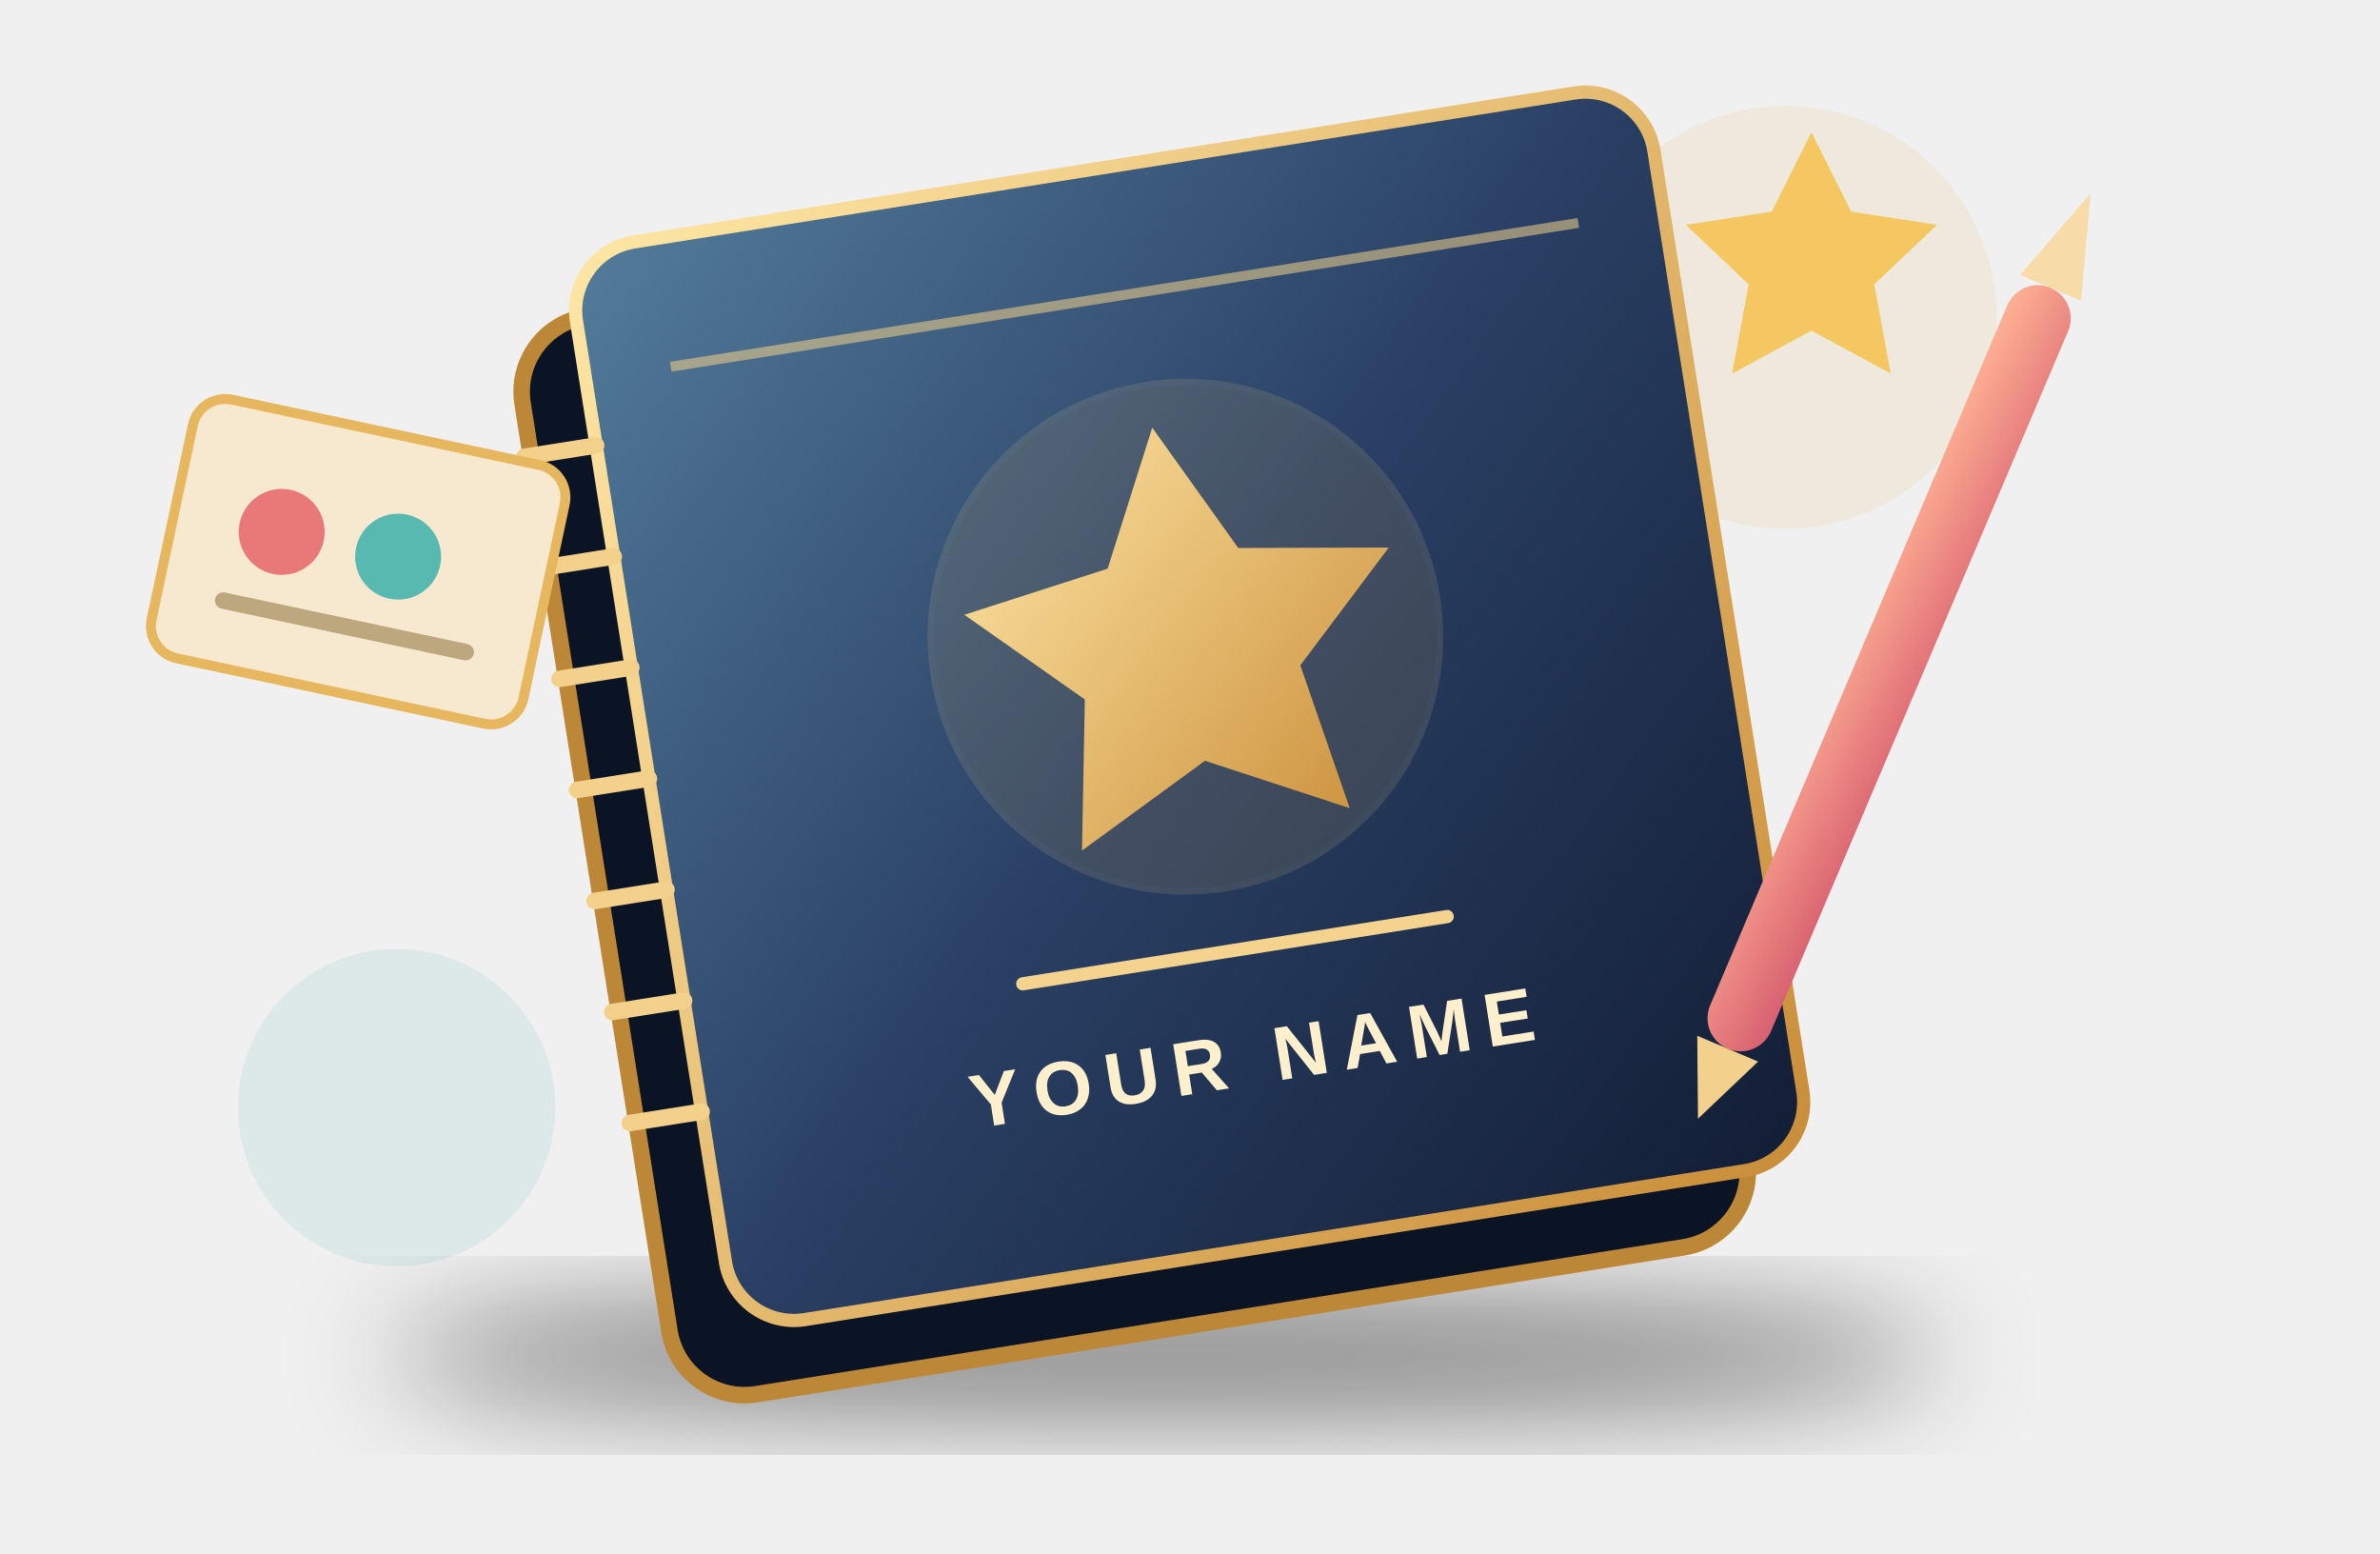
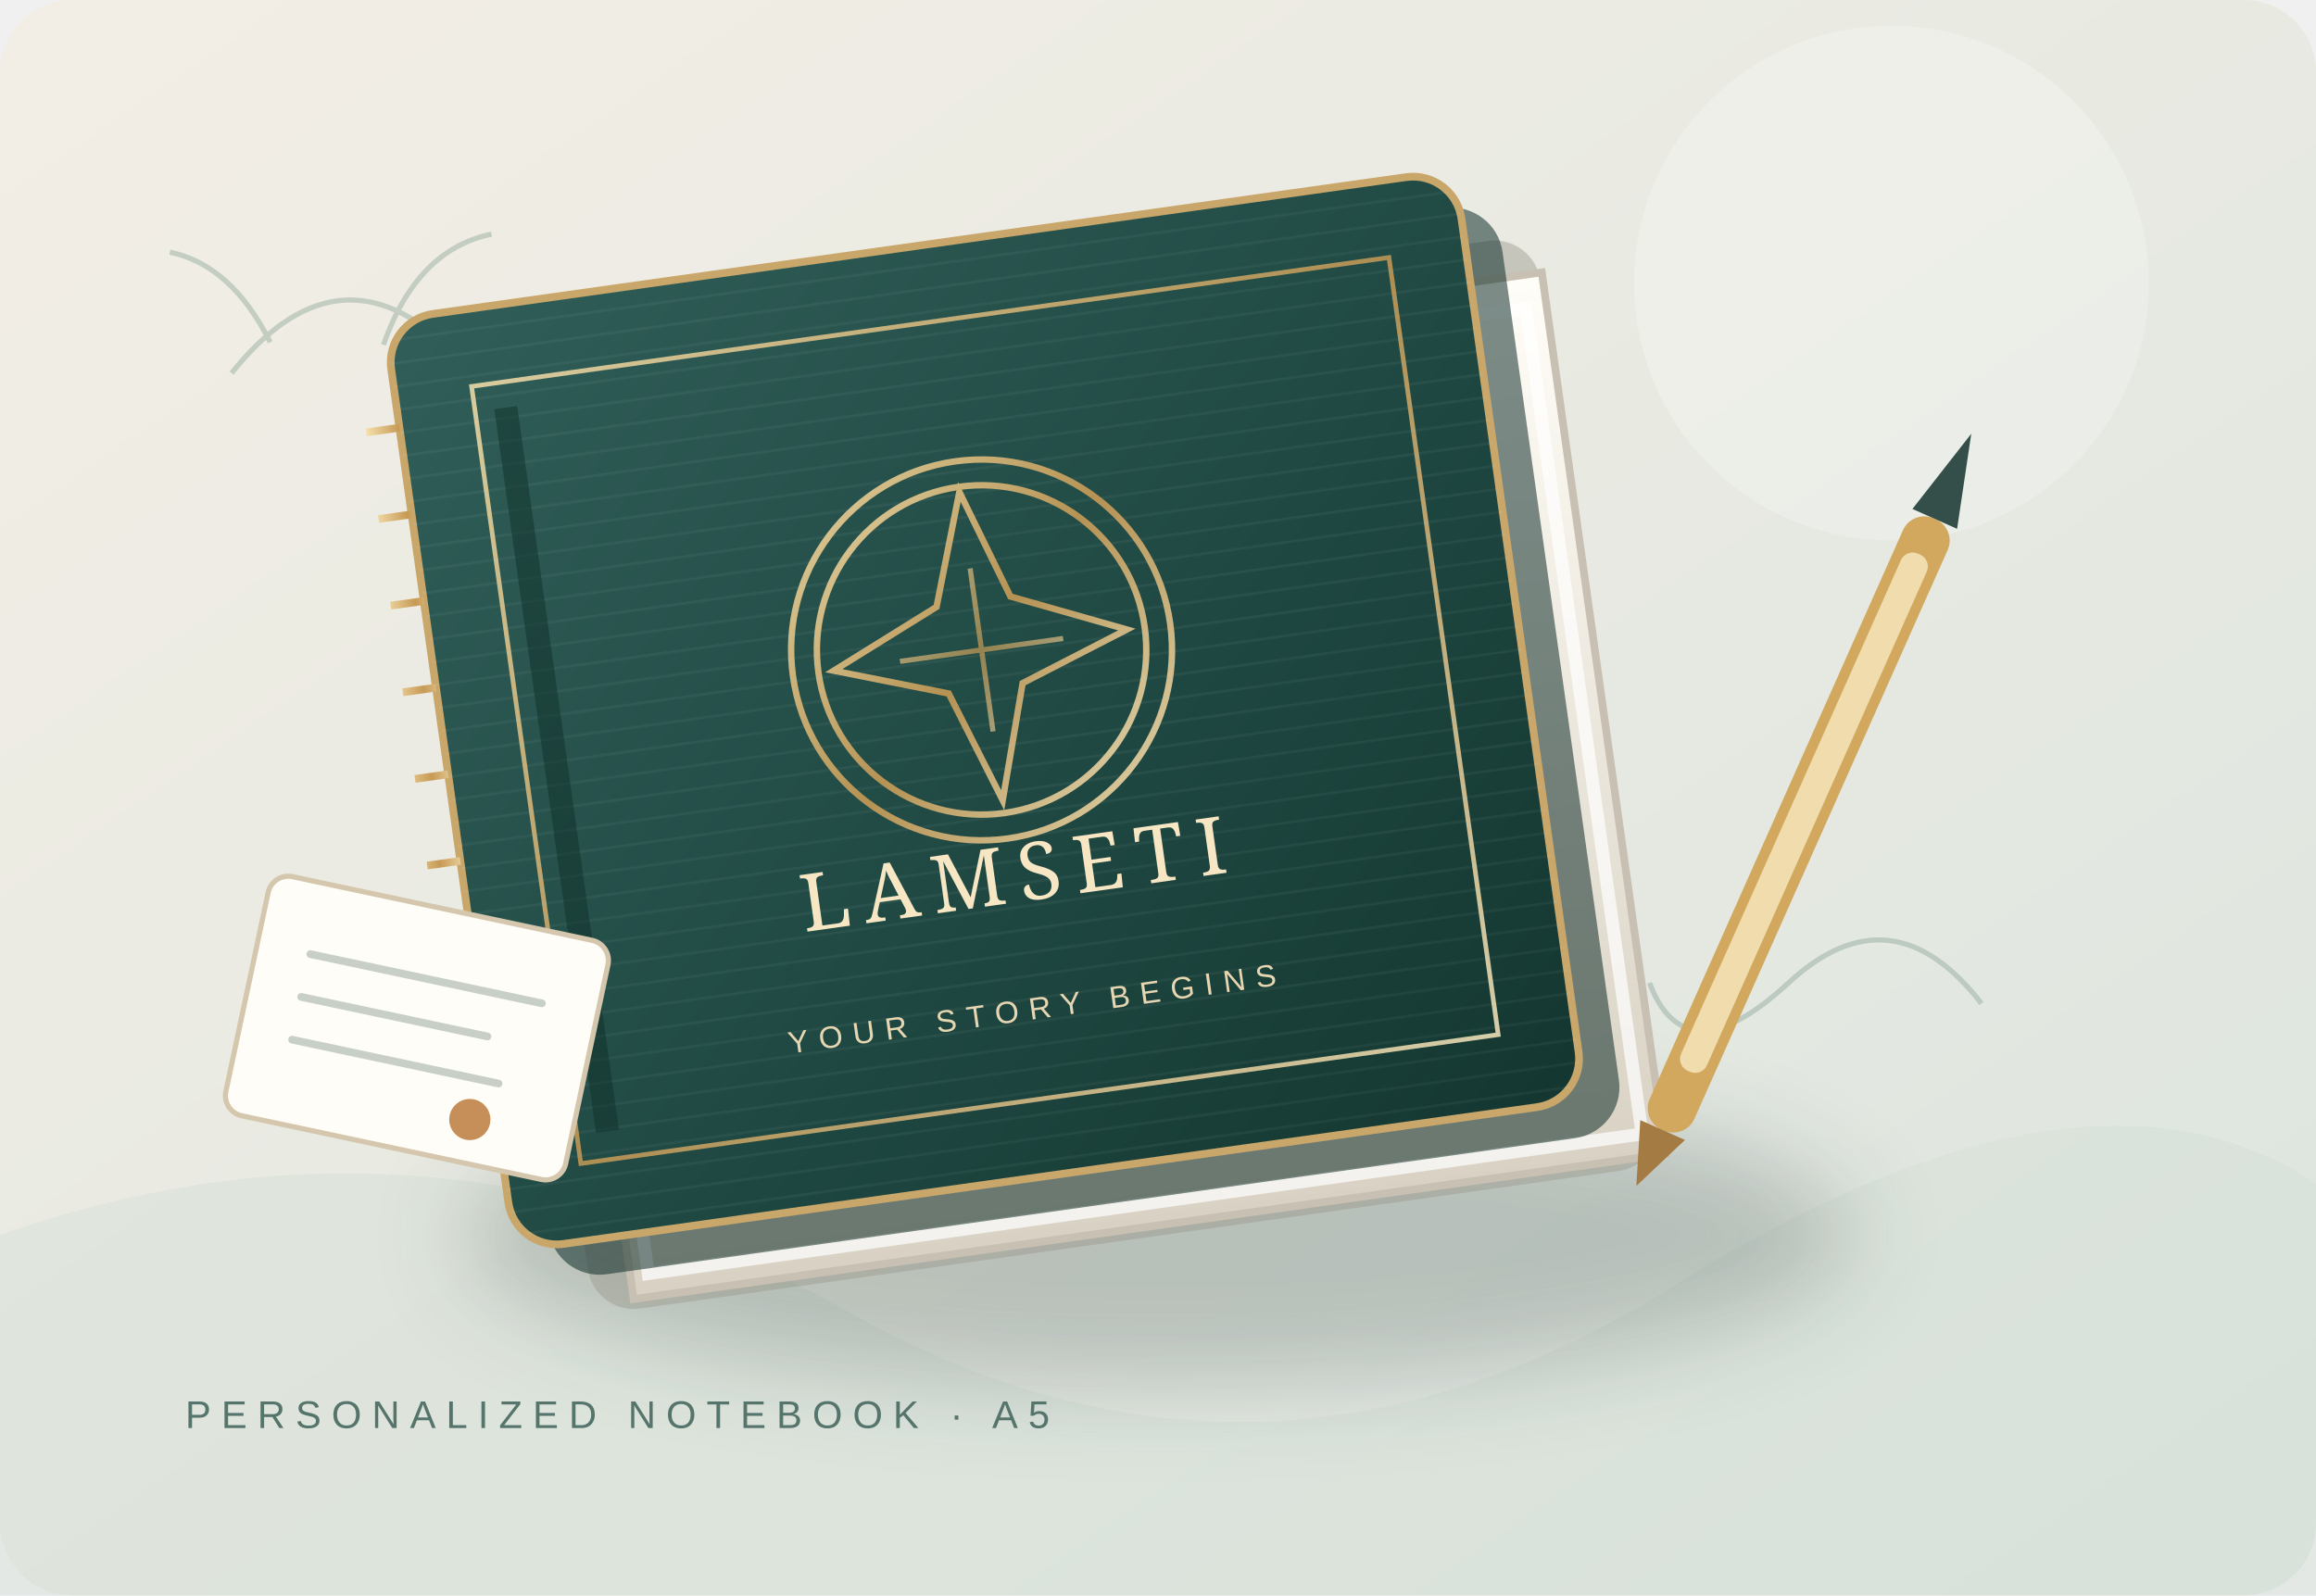
- <svg xmlns="http://www.w3.org/2000/svg" viewBox="0 0 720 470">
+ <svg xmlns="http://www.w3.org/2000/svg" viewBox="0 0 900 620" role="img" aria-labelledby="title desc">
  <defs>
+     <linearGradient id="bg" x2="1" y2="1">
+       <stop stop-color="#f3eee5" />
+       <stop offset="1" stop-color="#dce5df" />
+     </linearGradient>
    <linearGradient id="cover" x2="1" y2="1">
-       <stop stop-color="#547d9b" />
-       <stop offset=".5" stop-color="#293f63" />
-       <stop offset="1" stop-color="#121d34" />
+       <stop stop-color="#315e59" />
+       <stop offset=".55" stop-color="#204943" />
+       <stop offset="1" stop-color="#143630" />
    </linearGradient>
    <linearGradient id="gold" x2="1" y2="1">
-       <stop stop-color="#ffe7a6" />
-       <stop offset="1" stop-color="#c98d38" />
+       <stop stop-color="#f5dfaa" />
+       <stop offset=".5" stop-color="#c69a55" />
+       <stop offset="1" stop-color="#f7e7bd" />
    </linearGradient>
-     <linearGradient id="coral" x2="1" y2="1">
-       <stop stop-color="#ffb294" />
-       <stop offset="1" stop-color="#d75e70" />
+     <linearGradient id="pages" x2="0" y2="1">
+       <stop stop-color="#fffdf7" />
+       <stop offset="1" stop-color="#d9d2c4" />
    </linearGradient>
-     <filter id="shadow">
-       <feGaussianBlur stdDeviation="17" />
+     <filter id="shadow" x="-30%" y="-30%" width="160%" height="170%">
+       <feGaussianBlur stdDeviation="18" />
    </filter>
+     <pattern id="grain" width="18" height="18" patternUnits="userSpaceOnUse">
+       <path d="M0 4h18M0 13h18" stroke="#fff" stroke-opacity=".15" stroke-width="1" />
+     </pattern>
  </defs>
-   <ellipse cx="352" cy="410" rx="235" ry="25" fill="#000" opacity=".38" filter="url(#shadow)" />
-   <circle cx="540" cy="96" r="64" fill="#e5b95e" opacity=".13" />
-   <circle cx="120" cy="335" r="48" fill="#5bb9b0" opacity=".13" />
-   <g transform="rotate(-9 340 235)">
-     <rect x="178" y="72" width="330" height="330" rx="23" fill="#0b1425" stroke="#bd8738" stroke-width="5" />
-     <rect x="198" y="52" width="330" height="330" rx="21" fill="url(#cover)" stroke="url(#gold)" stroke-width="4" />
-     <path d="M224 91h278" stroke="#f2d18a" stroke-width="3" opacity=".55" />
-     <path d="M198 111h-22m22 34h-22m22 34h-22m22 34h-22m22 34h-22m22 34h-22m22 34h-22" stroke="#f4d18a" stroke-width="5" stroke-linecap="round" />
-     <circle cx="365" cy="196" r="77" fill="#e8bb63" opacity=".13" stroke="#f5d48d" stroke-width="2" />
-     <path d="M365 132l20 40 45 7-32 31 8 45-41-21-41 21 8-45-32-31 45-7z" fill="url(#gold)" />
-     <path d="M300 292h130" stroke="#f3d38e" stroke-width="4" stroke-linecap="round" />
-     <text x="365" y="333" fill="#fff0cd" font-family="Arial,sans-serif" font-size="23" font-weight="bold" text-anchor="middle" letter-spacing="4">YOUR NAME</text>
+   <rect width="900" height="620" rx="28" fill="url(#bg)" />
+   <circle cx="735" cy="110" r="100" fill="#fff" opacity=".22" />
+   <path d="M0 480Q170 420 330 510T650 500T900 460V620H0Z" fill="#d2ddd4" opacity=".42" />
+   <g opacity=".45" fill="none" stroke="#8da69a" stroke-width="2">
+     <path d="M90 145q40-50 82-12t64 2" />
+     <path d="M105 133q-15-30-39-35m83 36q13-37 42-43" />
+     <path d="M770 390q-35-45-75-8t-54 0" />
  </g>
-   <g transform="rotate(23 565 220)">
-     <rect x="554" y="76" width="20" height="250" rx="10" fill="url(#coral)" />
-     <path d="M554 76l10-31 10 31z" fill="#f7dca9" />
-     <path d="M554 326l10 23 10-23z" fill="#f2d18d" />
+   <ellipse cx="450" cy="480" rx="270" ry="58" fill="#1b332f" opacity=".22" filter="url(#shadow)" />
+   <g transform="rotate(-8 440 310)">
+     <rect x="205" y="115" width="420" height="365" rx="18" fill="#9b988b" opacity=".45" />
+     <path d="M221 130h405v346H221z" fill="url(#pages)" stroke="#c8c0b2" stroke-width="3" />
+     <path d="M228 143h390v324H228z" fill="none" stroke="#fff" stroke-width="5" opacity=".7" />
+     <rect x="192" y="100" width="420" height="365" rx="20" fill="#102d29" opacity=".55" />
+     <rect x="178" y="86" width="420" height="365" rx="19" fill="url(#cover)" stroke="#c9a76b" stroke-width="3" />
+     <rect x="178" y="86" width="420" height="365" rx="19" fill="url(#grain)" opacity=".3" />
+     <path d="M208 116h360v305H208z" fill="none" stroke="url(#gold)" stroke-width="1.8" opacity=".85" />
+     <path d="M220 126v284" stroke="#102f2a" stroke-width="9" opacity=".5" />
+     <g fill="none" stroke="url(#gold)" stroke-width="2.5" opacity=".9">
+       <circle cx="390" cy="245" r="74" />
+       <circle cx="390" cy="245" r="64" />
+       <path d="M390 183l14 43 43 19-43 15-14 44-15-44-43-15 43-19z" />
+     </g>
+     <path d="M358 245h64M390 213v64" stroke="url(#gold)" stroke-width="2" opacity=".7" />
+     <text x="390" y="344" fill="#f6e6c3" font-family="Georgia,serif" font-size="31" letter-spacing="5" text-anchor="middle">LAMSETI</text>
+     <path d="M320 366h140" stroke="url(#gold)" stroke-width="1.5" />
+     <text x="390" y="390" fill="#e7d6b2" font-family="Arial,sans-serif" font-size="12" letter-spacing="4" text-anchor="middle">YOUR STORY BEGINS</text>
+     <g fill="none" stroke="url(#gold)" stroke-width="3">
+       <path d="M178 128h-13m13 34h-13m13 34h-13m13 34h-13m13 34h-13m13 34h-13m13 34h-13m13 34h-13m13 34h-13" />
+     </g>
  </g>
-   <g transform="rotate(12 118 175)">
-     <rect x="50" y="132" width="115" height="80" rx="10" fill="#f7e9cf" stroke="#e6b75e" stroke-width="3" />
-     <circle cx="83" cy="168" r="13" fill="#e97878" />
-     <circle cx="119" cy="168" r="13" fill="#58b9b1" />
-     <path d="M70 192h75" stroke="#bda77f" stroke-width="5" stroke-linecap="round" />
+   <g transform="rotate(24 705 345)">
+     <rect x="680" y="195" width="19" height="260" rx="9" fill="#d2a75e" />
+     <rect x="684" y="210" width="11" height="220" rx="5" fill="#f1dcae" />
+     <path d="M680 195l9-36 10 36z" fill="#344e49" />
+     <path d="M680 455l9 24 10-24z" fill="#a47b43" />
  </g>
-   <path d="M548 40l12 24 26 4-19 18 5 27-24-13-24 13 5-27-19-18 26-4z" fill="#f4c761" />
+   <g transform="rotate(12 150 420)">
+     <rect x="90" y="350" width="135" height="95" rx="8" fill="#fffdf7" stroke="#d4c7ad" stroke-width="2" />
+     <path d="M111 378h92M111 395h74M111 412h82" stroke="#c8cfc6" stroke-width="3" stroke-linecap="round" />
+     <circle cx="185" cy="428" r="8" fill="#c68f59" />
+   </g>
+   <text x="72" y="555" fill="#55746b" font-family="Arial,sans-serif" font-size="15" letter-spacing="4">PERSONALIZED NOTEBOOK · A5</text>
</svg>
